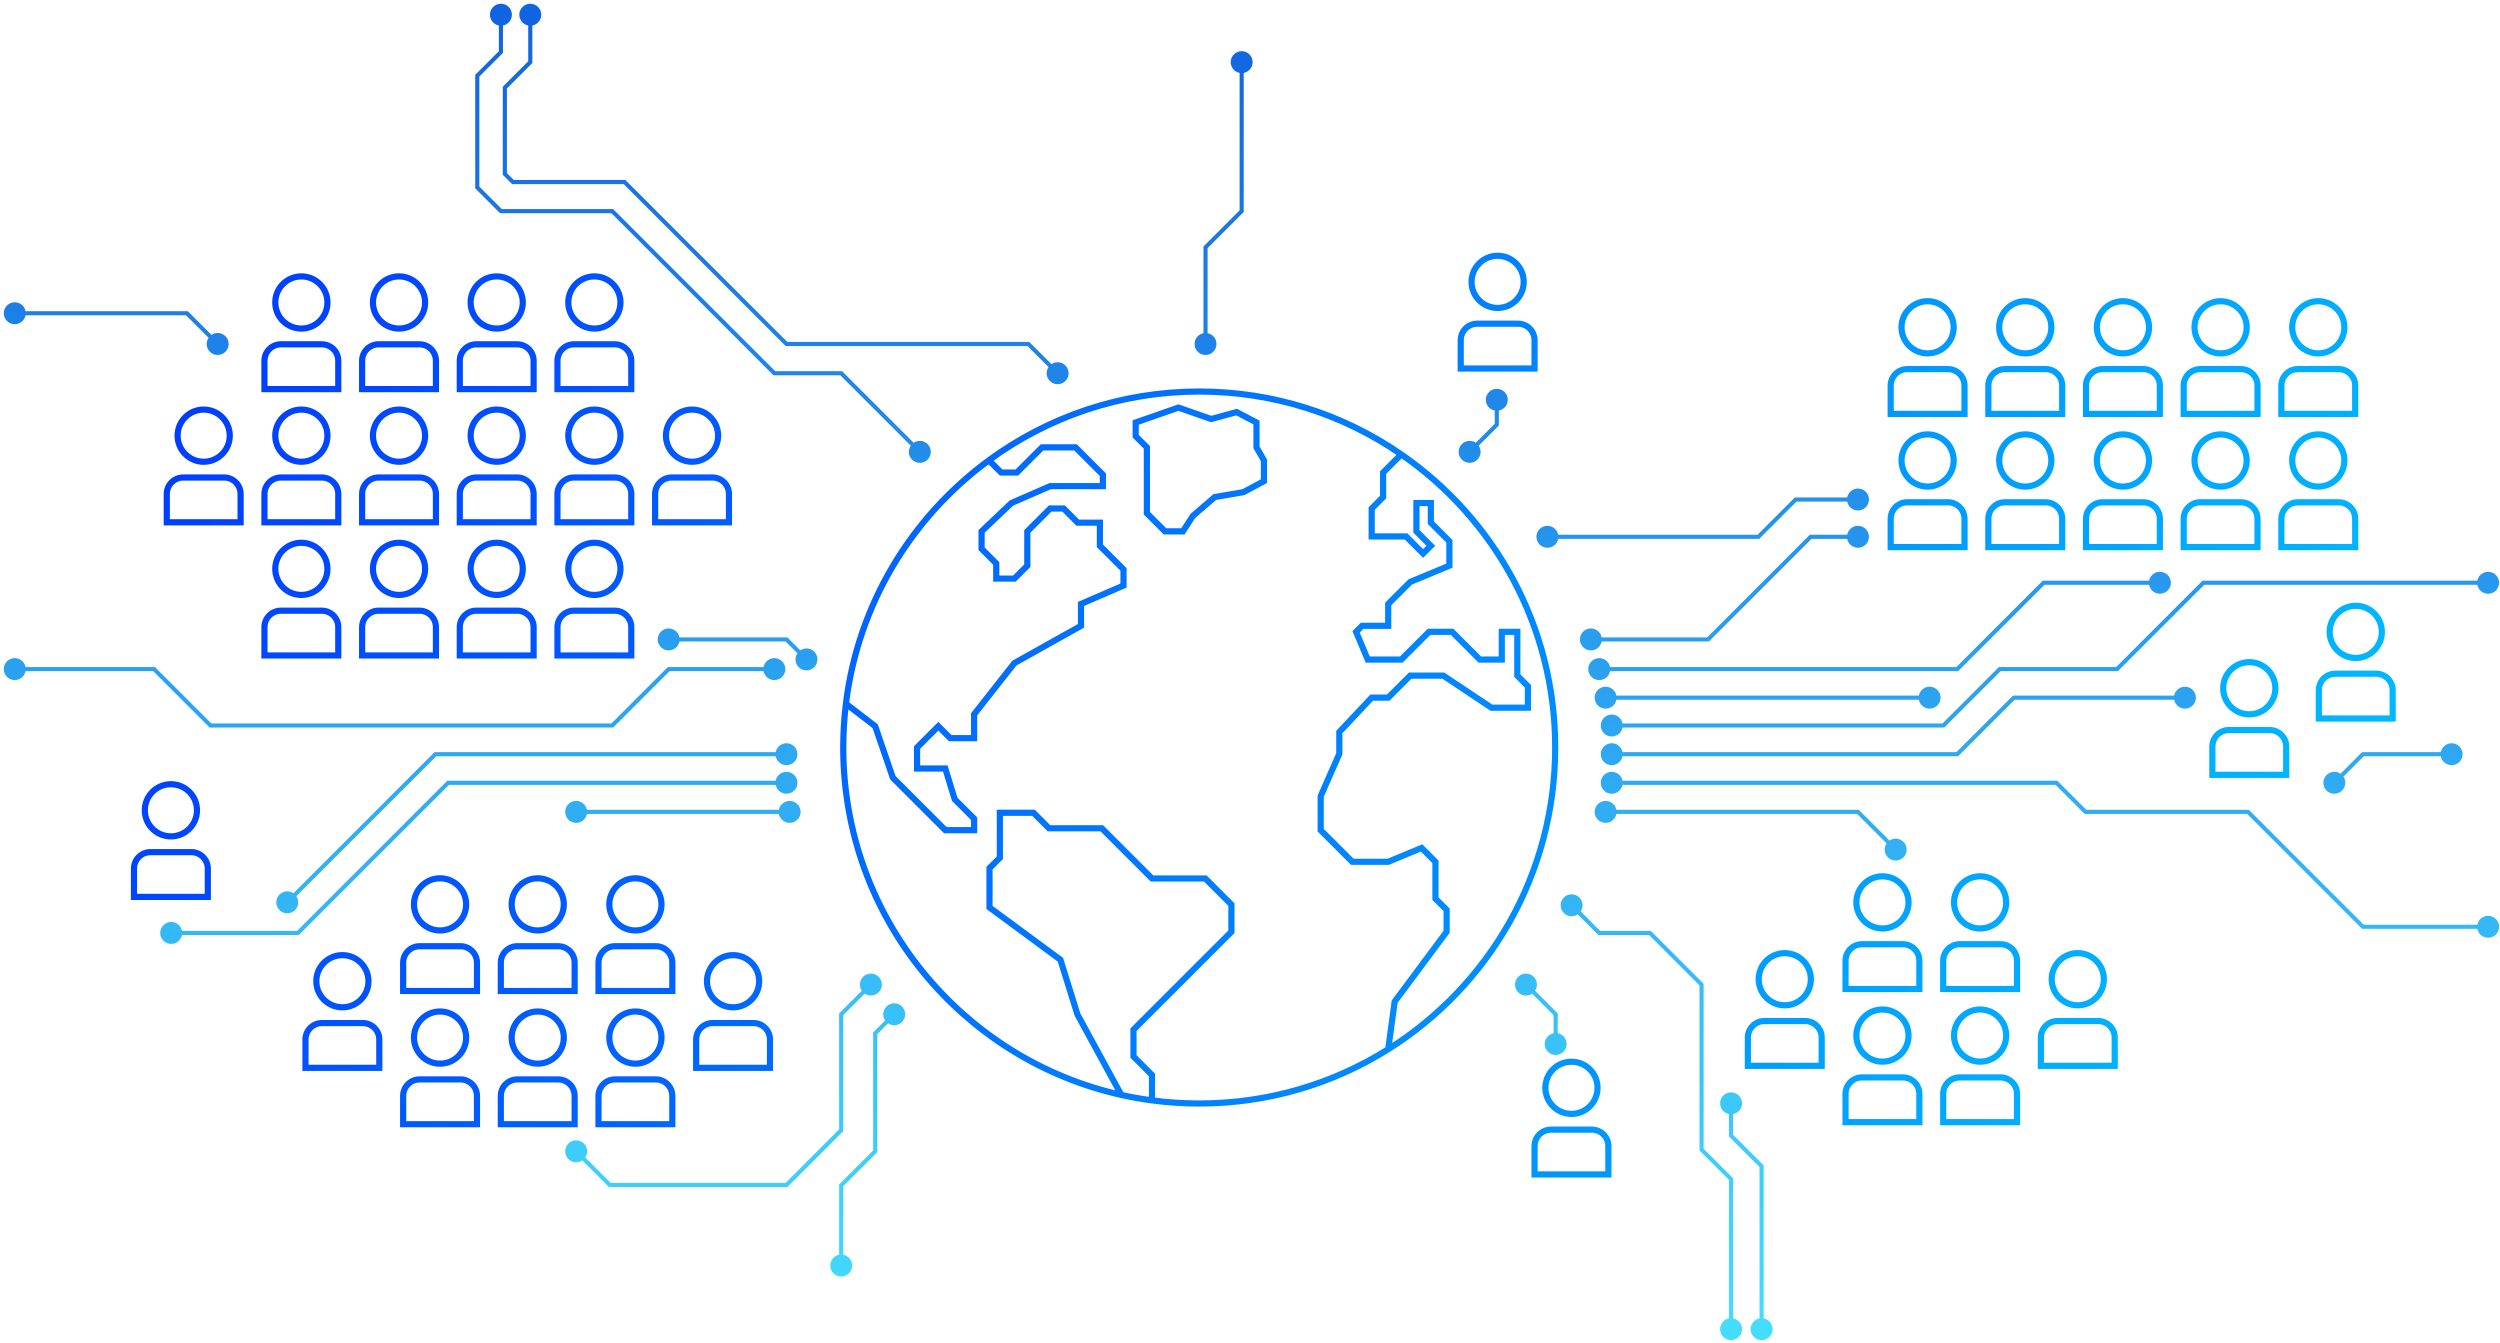
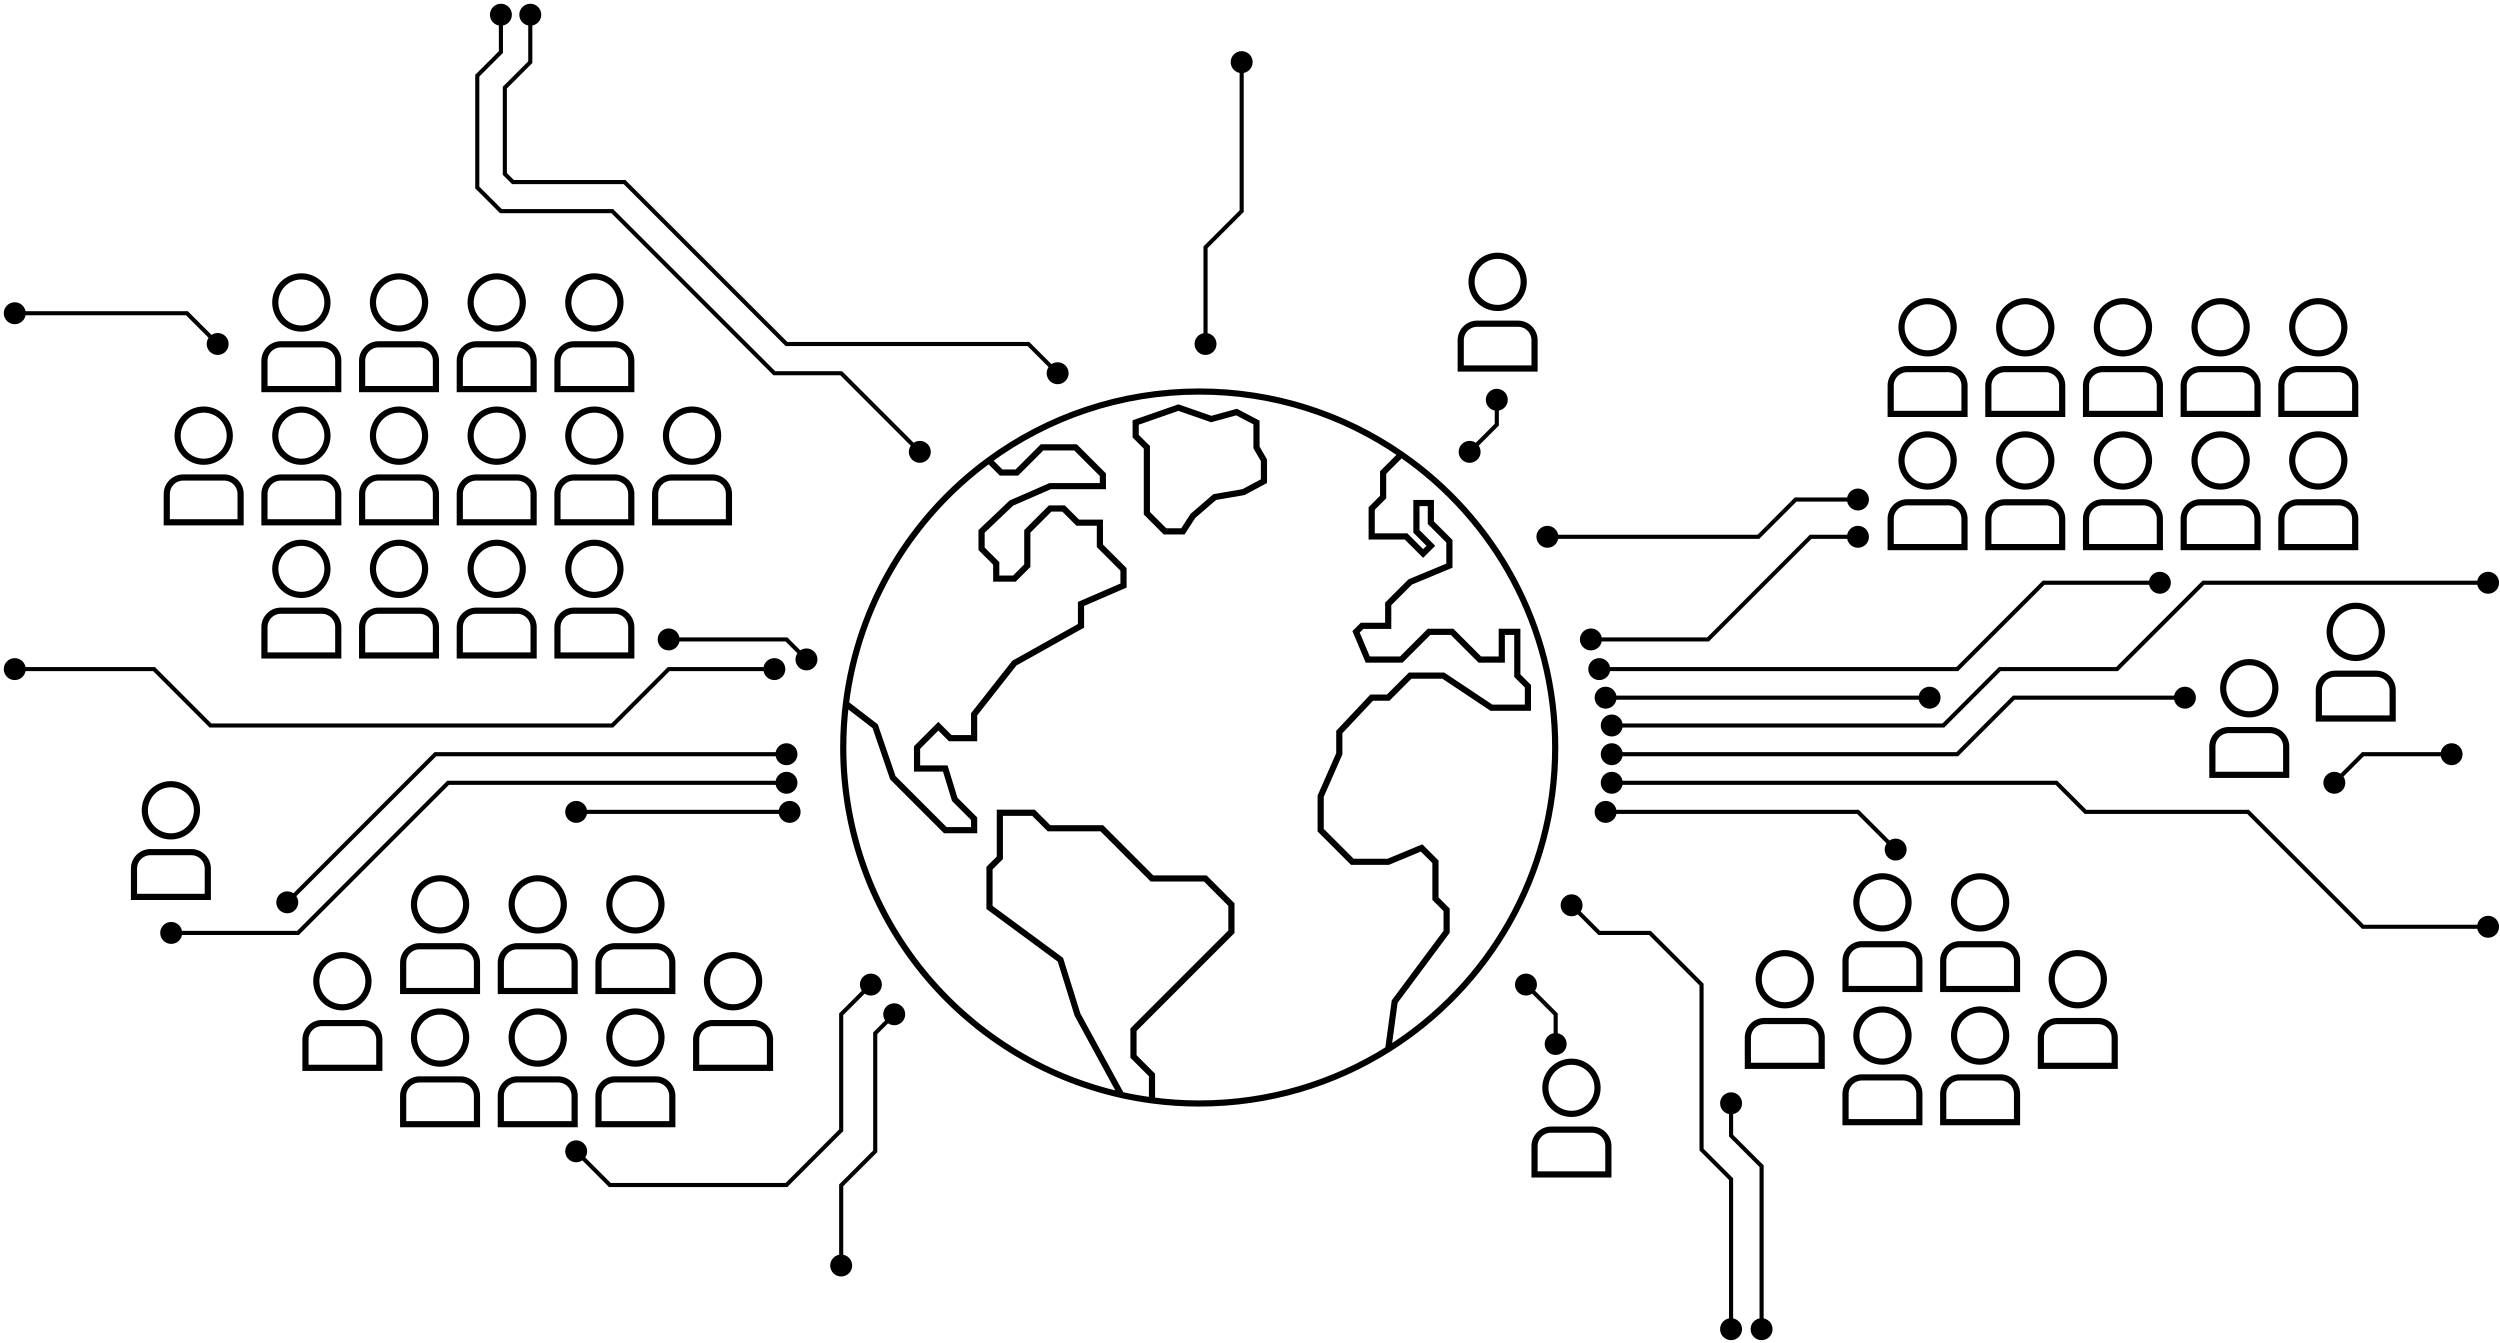
<svg xmlns="http://www.w3.org/2000/svg" width="607" height="326" viewBox="0 0 607 326" fill="none">
  <path d="M240.103 111.757C254.411 101.263 272.067 95.064 291.171 95.064C309.39 95.064 326.292 100.701 340.228 110.326M240.103 111.757L243.077 114.732H246.896L253.009 108.619H261.139L267.778 115.258V118.034H254.983L245.569 122.138L238.327 129.018V133.242L241.887 136.803V140.484H246.293L249.431 137.346V129.018L254.983 123.465H258.242L261.682 126.905H267.053V132.518L272.787 138.251V142.174L262.467 146.64V151.951L246.293 161.003L236.516 173.435V179.229H230.723L227.826 176.332L222.662 181.496V186.592H229.516L231.809 194.075L236.516 198.782V201.559H229.516L216.782 188.825L212.497 176.332L205.388 170.858M240.103 111.757C221.358 125.507 208.361 146.632 205.388 170.858M205.388 170.858C204.96 174.344 204.74 177.894 204.74 181.496C204.74 222.732 233.616 257.224 272.251 265.851M340.228 110.326C362.808 125.919 377.603 151.98 377.603 181.496C377.603 212.374 361.412 239.47 337.056 254.757M340.228 110.326L335.823 114.732V120.689L333.046 123.465V130.244H341.39L345.536 134.39L347.409 132.518L343.908 129.018V122.138H347.409V126.905L351.911 131.408V137.346L342.395 141.3L337.056 146.64V151.951H330.711L329.252 153.41L332.093 160.146H340.228L346.965 153.41H352.572L359.308 160.146H364.634V153.41H368.403V164.041L370.978 166.617V171.831H362.121L350.436 164.041H342.395L337.056 169.381H333.046L325.183 177.736V183.012L320.66 193.315V201.559L328.348 209.247H337.056L345.16 205.879L348.528 209.247V218.191L351.241 220.905V226.232L338.626 243.193L337.056 254.757M337.056 254.757C323.759 263.102 308.029 267.928 291.171 267.928C287.283 267.928 283.454 267.672 279.702 267.174M279.702 267.174V261.003L275.21 256.511V250.009L298.987 226.232V219.636L292.643 213.291H279.702L267.515 201.104H254.7L250.93 197.335H242.764V208.266L240.251 210.779V220.327L257.464 233.017L261.61 246.334L272.251 265.851M279.702 267.174C277.182 266.84 274.697 266.397 272.251 265.851M275.744 102.584L286.124 98.963L294.09 101.739L300.246 100.05L305.074 102.584V108.619L306.884 111.757V116.827L301.936 119.482L294.935 120.689L289.624 125.276L287.21 129.018H282.865L278.46 124.612V108.619L275.744 105.904V102.584ZM474.353 79.466C474.353 82.964 471.518 85.8 468.02 85.8C464.522 85.8 461.687 82.964 461.687 79.466C461.687 75.969 464.522 73.133 468.02 73.133C471.518 73.133 474.353 75.969 474.353 79.466ZM476.982 100.497V93.623C476.982 91.414 475.191 89.623 472.982 89.623H463.058C460.849 89.623 459.058 91.414 459.058 93.623V100.497H476.982ZM521.782 79.466C521.782 82.964 518.946 85.8 515.449 85.8C511.951 85.8 509.115 82.964 509.115 79.466C509.115 75.969 511.951 73.133 515.449 73.133C518.946 73.133 521.782 75.969 521.782 79.466ZM524.411 100.497V93.623C524.411 91.414 522.62 89.623 520.411 89.623H510.487C508.277 89.623 506.487 91.414 506.487 93.623V100.497H524.411ZM498.068 79.466C498.068 82.964 495.232 85.8 491.734 85.8C488.237 85.8 485.401 82.964 485.401 79.466C485.401 75.969 488.237 73.133 491.734 73.133C495.232 73.133 498.068 75.969 498.068 79.466ZM500.697 100.497V93.623C500.697 91.414 498.906 89.623 496.697 89.623H486.772C484.563 89.623 482.772 91.414 482.772 93.623V100.497H500.697ZM474.353 111.804C474.353 115.302 471.518 118.137 468.02 118.137C464.522 118.137 461.687 115.302 461.687 111.804C461.687 108.306 464.522 105.471 468.02 105.471C471.518 105.471 474.353 108.306 474.353 111.804ZM476.982 132.835V125.961C476.982 123.752 475.191 121.961 472.982 121.961H463.058C460.849 121.961 459.058 123.752 459.058 125.961V132.835H476.982ZM387.882 264.119C387.882 267.616 385.047 270.452 381.549 270.452C378.051 270.452 375.216 267.616 375.216 264.119C375.216 260.621 378.051 257.785 381.549 257.785C385.047 257.785 387.882 260.621 387.882 264.119ZM390.511 285.149V278.276C390.511 276.066 388.72 274.276 386.511 274.276H376.587C374.378 274.276 372.587 276.066 372.587 278.276V285.149H390.511ZM552.458 167.104C552.458 170.601 549.623 173.437 546.125 173.437C542.627 173.437 539.792 170.601 539.792 167.104C539.792 163.606 542.627 160.77 546.125 160.77C549.623 160.77 552.458 163.606 552.458 167.104ZM555.088 188.134V181.26C555.088 179.051 553.297 177.26 551.088 177.26H541.163C538.954 177.26 537.163 179.051 537.163 181.26V188.134H555.088ZM47.826 196.739C47.826 200.237 44.991 203.073 41.493 203.073C37.995 203.073 35.16 200.237 35.16 196.739C35.16 193.242 37.995 190.406 41.493 190.406C44.991 190.406 47.826 193.242 47.826 196.739ZM50.455 217.77V210.896C50.455 208.687 48.665 206.896 46.455 206.896H36.531C34.322 206.896 32.531 208.687 32.531 210.896V217.77H50.455ZM521.782 111.804C521.782 115.302 518.946 118.137 515.449 118.137C511.951 118.137 509.115 115.302 509.115 111.804C509.115 108.306 511.951 105.471 515.449 105.471C518.946 105.471 521.782 108.306 521.782 111.804ZM524.411 132.835V125.961C524.411 123.752 522.62 121.961 520.411 121.961H510.487C508.277 121.961 506.487 123.752 506.487 125.961V132.835H524.411ZM498.068 111.804C498.068 115.302 495.232 118.137 491.734 118.137C488.237 118.137 485.401 115.302 485.401 111.804C485.401 108.306 488.237 105.471 491.734 105.471C495.232 105.471 498.068 108.306 498.068 111.804ZM500.697 132.835V125.961C500.697 123.752 498.906 121.961 496.697 121.961H486.772C484.563 121.961 482.772 123.752 482.772 125.961V132.835H500.697ZM569.211 79.466C569.211 82.964 566.375 85.8 562.877 85.8C559.38 85.8 556.544 82.964 556.544 79.466C556.544 75.969 559.38 73.133 562.877 73.133C566.375 73.133 569.211 75.969 569.211 79.466ZM571.84 100.497V93.623C571.84 91.414 570.049 89.623 567.84 89.623H557.915C555.706 89.623 553.915 91.414 553.915 93.623V100.497H571.84ZM545.496 79.466C545.496 82.964 542.661 85.8 539.163 85.8C535.665 85.8 532.83 82.964 532.83 79.466C532.83 75.969 535.665 73.133 539.163 73.133C542.661 73.133 545.496 75.969 545.496 79.466ZM548.125 100.497V93.623C548.125 91.414 546.335 89.623 544.125 89.623H534.201C531.992 89.623 530.201 91.414 530.201 93.623V100.497H548.125ZM569.211 111.804C569.211 115.302 566.375 118.137 562.877 118.137C559.38 118.137 556.544 115.302 556.544 111.804C556.544 108.306 559.38 105.471 562.877 105.471C566.375 105.471 569.211 108.306 569.211 111.804ZM571.84 132.835V125.961C571.84 123.752 570.049 121.961 567.84 121.961H557.915C555.706 121.961 553.915 123.752 553.915 125.961V132.835H571.84ZM545.496 111.804C545.496 115.302 542.661 118.137 539.163 118.137C535.665 118.137 532.83 115.302 532.83 111.804C532.83 108.306 535.665 105.471 539.163 105.471C542.661 105.471 545.496 108.306 545.496 111.804ZM548.125 132.835V125.961C548.125 123.752 546.335 121.961 544.125 121.961H534.201C531.992 121.961 530.201 123.752 530.201 125.961V132.835H548.125ZM369.958 68.438C369.958 71.936 367.123 74.772 363.625 74.772C360.127 74.772 357.292 71.936 357.292 68.438C357.292 64.941 360.127 62.105 363.625 62.105C367.123 62.105 369.958 64.941 369.958 68.438ZM372.587 89.469V82.595C372.587 80.386 370.796 78.595 368.587 78.595H358.663C356.453 78.595 354.663 80.386 354.663 82.595V89.469H372.587ZM578.309 153.422C578.309 156.919 575.474 159.755 571.976 159.755C568.478 159.755 565.643 156.919 565.643 153.422C565.643 149.924 568.478 147.088 571.976 147.088C575.474 147.088 578.309 149.924 578.309 153.422ZM580.938 174.452V167.578C580.938 165.369 579.147 163.578 576.938 163.578H567.014C564.805 163.578 563.014 165.369 563.014 167.578V174.452H580.938ZM103.217 105.78C103.217 109.277 100.382 112.113 96.884 112.113C93.386 112.113 90.551 109.277 90.551 105.78C90.551 102.282 93.386 99.446 96.884 99.446C100.382 99.446 103.217 102.282 103.217 105.78ZM105.846 126.81V119.937C105.846 117.727 104.055 115.937 101.846 115.937H91.922C89.713 115.937 87.922 117.727 87.922 119.937V126.81H105.846ZM150.646 105.78C150.646 109.277 147.811 112.113 144.313 112.113C140.815 112.113 137.979 109.277 137.979 105.78C137.979 102.282 140.815 99.446 144.313 99.446C147.811 99.446 150.646 102.282 150.646 105.78ZM153.275 126.81V119.937C153.275 117.727 151.484 115.937 149.275 115.937H139.351C137.141 115.937 135.351 117.727 135.351 119.937V126.81H153.275ZM174.36 105.78C174.36 109.277 171.525 112.113 168.027 112.113C164.529 112.113 161.694 109.277 161.694 105.78C161.694 102.282 164.529 99.446 168.027 99.446C171.525 99.446 174.36 102.282 174.36 105.78ZM176.989 126.81V119.937C176.989 117.727 175.199 115.937 172.989 115.937H163.065C160.856 115.937 159.065 117.727 159.065 119.937V126.81H176.989ZM126.932 105.78C126.932 109.277 124.096 112.113 120.598 112.113C117.101 112.113 114.265 109.277 114.265 105.78C114.265 102.282 117.101 99.446 120.598 99.446C124.096 99.446 126.932 102.282 126.932 105.78ZM129.561 126.81V119.937C129.561 117.727 127.77 115.937 125.561 115.937H115.636C113.427 115.937 111.636 117.727 111.636 119.937V126.81H129.561ZM55.789 105.78C55.789 109.277 52.953 112.113 49.455 112.113C45.958 112.113 43.122 109.277 43.122 105.78C43.122 102.282 45.958 99.446 49.455 99.446C52.953 99.446 55.789 102.282 55.789 105.78ZM58.418 126.81V119.937C58.418 117.727 56.627 115.937 54.418 115.937H44.493C42.284 115.937 40.493 117.727 40.493 119.937V126.81H58.418ZM79.503 105.78C79.503 109.277 76.668 112.113 73.17 112.113C69.672 112.113 66.836 109.277 66.836 105.78C66.836 102.282 69.672 99.446 73.17 99.446C76.668 99.446 79.503 102.282 79.503 105.78ZM82.132 126.81V119.937C82.132 117.727 80.341 115.937 78.132 115.937H68.207C65.998 115.937 64.207 117.727 64.207 119.937V126.81H82.132ZM103.217 138.117C103.217 141.615 100.382 144.45 96.884 144.45C93.386 144.45 90.551 141.615 90.551 138.117C90.551 134.619 93.386 131.784 96.884 131.784C100.382 131.784 103.217 134.619 103.217 138.117ZM105.846 159.148V152.274C105.846 150.065 104.055 148.274 101.846 148.274H91.922C89.713 148.274 87.922 150.065 87.922 152.274V159.148H105.846ZM79.503 138.117C79.503 141.615 76.668 144.45 73.17 144.45C69.672 144.45 66.837 141.615 66.837 138.117C66.837 134.619 69.672 131.784 73.17 131.784C76.668 131.784 79.503 134.619 79.503 138.117ZM82.132 159.148V152.274C82.132 150.065 80.341 148.274 78.132 148.274H68.208C65.999 148.274 64.208 150.065 64.208 152.274V159.148H82.132ZM150.646 138.117C150.646 141.615 147.811 144.45 144.313 144.45C140.815 144.45 137.979 141.615 137.979 138.117C137.979 134.619 140.815 131.784 144.313 131.784C147.811 131.784 150.646 134.619 150.646 138.117ZM153.275 159.148V152.274C153.275 150.065 151.484 148.274 149.275 148.274H139.351C137.141 148.274 135.351 150.065 135.351 152.274V159.148H153.275ZM126.932 138.117C126.932 141.615 124.096 144.45 120.598 144.45C117.101 144.45 114.265 141.615 114.265 138.117C114.265 134.619 117.101 131.784 120.598 131.784C124.096 131.784 126.932 134.619 126.932 138.117ZM129.561 159.148V152.274C129.561 150.065 127.77 148.274 125.561 148.274H115.636C113.427 148.274 111.636 150.065 111.636 152.274V159.148H129.561ZM103.217 73.442C103.217 76.939 100.382 79.775 96.884 79.775C93.386 79.775 90.551 76.939 90.551 73.442C90.551 69.944 93.386 67.108 96.884 67.108C100.382 67.108 103.217 69.944 103.217 73.442ZM105.846 94.472V87.599C105.846 85.389 104.055 83.599 101.846 83.599H91.922C89.713 83.599 87.922 85.389 87.922 87.599V94.472H105.846ZM79.503 73.442C79.503 76.939 76.668 79.775 73.17 79.775C69.672 79.775 66.837 76.939 66.837 73.442C66.837 69.944 69.672 67.108 73.17 67.108C76.668 67.108 79.503 69.944 79.503 73.442ZM82.132 94.472V87.599C82.132 85.389 80.341 83.599 78.132 83.599H68.208C65.999 83.599 64.208 85.389 64.208 87.599V94.472H82.132ZM150.646 73.442C150.646 76.939 147.811 79.775 144.313 79.775C140.815 79.775 137.979 76.939 137.979 73.442C137.979 69.944 140.815 67.108 144.313 67.108C147.811 67.108 150.646 69.944 150.646 73.442ZM153.275 94.472V87.599C153.275 85.389 151.484 83.599 149.275 83.599H139.351C137.141 83.599 135.351 85.389 135.351 87.599V94.472H153.275ZM126.932 73.442C126.932 76.939 124.096 79.775 120.598 79.775C117.101 79.775 114.265 76.939 114.265 73.442C114.265 69.944 117.101 67.108 120.598 67.108C124.096 67.108 126.932 69.944 126.932 73.442ZM129.561 94.472V87.599C129.561 85.389 127.77 83.599 125.561 83.599H115.636C113.427 83.599 111.636 85.389 111.636 87.599V94.472H129.561ZM463.391 219.099C463.391 222.597 460.556 225.432 457.058 225.432C453.56 225.432 450.725 222.597 450.725 219.099C450.725 215.601 453.56 212.766 457.058 212.766C460.556 212.766 463.391 215.601 463.391 219.099ZM466.02 240.13V233.256C466.02 231.047 464.229 229.256 462.02 229.256H452.096C449.887 229.256 448.096 231.047 448.096 233.256V240.13H466.02ZM487.105 219.099C487.105 222.597 484.27 225.432 480.772 225.432C477.274 225.432 474.439 222.597 474.439 219.099C474.439 215.601 477.274 212.766 480.772 212.766C484.27 212.766 487.105 215.601 487.105 219.099ZM489.734 240.13V233.256C489.734 231.047 487.944 229.256 485.734 229.256H475.81C473.601 229.256 471.81 231.047 471.81 233.256V240.13H489.734ZM463.391 251.436C463.391 254.934 460.556 257.77 457.058 257.77C453.56 257.77 450.725 254.934 450.725 251.436C450.725 247.939 453.56 245.103 457.058 245.103C460.556 245.103 463.391 247.939 463.391 251.436ZM466.02 272.467V265.593C466.02 263.384 464.229 261.593 462.02 261.593H452.096C449.887 261.593 448.096 263.384 448.096 265.593V272.467H466.02ZM439.677 237.755C439.677 241.252 436.841 244.088 433.344 244.088C429.846 244.088 427.01 241.252 427.01 237.755C427.01 234.257 429.846 231.421 433.344 231.421C436.841 231.421 439.677 234.257 439.677 237.755ZM442.306 258.785V251.911C442.306 249.702 440.515 247.911 438.306 247.911H428.381C426.172 247.911 424.381 249.702 424.381 251.911V258.785H442.306ZM510.82 237.755C510.82 241.252 507.984 244.088 504.487 244.088C500.989 244.088 498.153 241.252 498.153 237.755C498.153 234.257 500.989 231.421 504.487 231.421C507.984 231.421 510.82 234.257 510.82 237.755ZM513.449 258.785V251.911C513.449 249.702 511.658 247.911 509.449 247.911H499.524C497.315 247.911 495.524 249.702 495.524 251.911V258.785H513.449ZM487.105 251.436C487.105 254.934 484.27 257.77 480.772 257.77C477.274 257.77 474.439 254.934 474.439 251.436C474.439 247.939 477.274 245.103 480.772 245.103C484.27 245.103 487.105 247.939 487.105 251.436ZM489.734 272.467V265.593C489.734 263.384 487.944 261.593 485.734 261.593H475.81C473.601 261.593 471.81 263.384 471.81 265.593V272.467H489.734ZM113.18 219.586C113.18 223.083 110.344 225.919 106.846 225.919C103.349 225.919 100.513 223.083 100.513 219.586C100.513 216.088 103.349 213.252 106.846 213.252C110.344 213.252 113.18 216.088 113.18 219.586ZM115.809 240.616V233.743C115.809 231.533 114.018 229.743 111.809 229.743H101.884C99.675 229.743 97.884 231.533 97.884 233.743V240.616H115.809ZM160.608 219.586C160.608 223.083 157.773 225.919 154.275 225.919C150.777 225.919 147.942 223.083 147.942 219.586C147.942 216.088 150.777 213.252 154.275 213.252C157.773 213.252 160.608 216.088 160.608 219.586ZM163.237 240.616V233.743C163.237 231.533 161.447 229.743 159.237 229.743H149.313C147.104 229.743 145.313 231.533 145.313 233.743V240.616H163.237ZM136.894 219.586C136.894 223.083 134.059 225.919 130.561 225.919C127.063 225.919 124.228 223.083 124.228 219.586C124.228 216.088 127.063 213.252 130.561 213.252C134.059 213.252 136.894 216.088 136.894 219.586ZM139.523 240.616V233.743C139.523 231.533 137.732 229.743 135.523 229.743H125.599C123.389 229.743 121.599 231.533 121.599 233.743V240.616H139.523ZM113.18 251.923C113.18 255.421 110.344 258.257 106.846 258.257C103.349 258.257 100.513 255.421 100.513 251.923C100.513 248.426 103.349 245.59 106.846 245.59C110.344 245.59 113.18 248.426 113.18 251.923ZM115.809 272.954V266.08C115.809 263.871 114.018 262.08 111.809 262.08H101.884C99.675 262.08 97.884 263.871 97.884 266.08V272.954H115.809ZM160.608 251.923C160.608 255.421 157.773 258.257 154.275 258.257C150.777 258.257 147.942 255.421 147.942 251.923C147.942 248.426 150.777 245.59 154.275 245.59C157.773 245.59 160.608 248.426 160.608 251.923ZM163.237 272.954V266.08C163.237 263.871 161.447 262.08 159.237 262.08H149.313C147.104 262.08 145.313 263.871 145.313 266.08V272.954H163.237ZM184.323 238.242C184.323 241.739 181.487 244.575 177.99 244.575C174.492 244.575 171.656 241.739 171.656 238.242C171.656 234.744 174.492 231.908 177.99 231.908C181.487 231.908 184.323 234.744 184.323 238.242ZM186.952 259.272V252.399C186.952 250.189 185.161 248.399 182.952 248.399H173.027C170.818 248.399 169.027 250.189 169.027 252.399V259.272H186.952ZM89.465 238.242C89.465 241.739 86.63 244.575 83.132 244.575C79.634 244.575 76.799 241.739 76.799 238.242C76.799 234.744 79.634 231.908 83.132 231.908C86.63 231.908 89.465 234.744 89.465 238.242ZM92.094 259.272V252.399C92.094 250.189 90.303 248.399 88.094 248.399H78.17C75.961 248.399 74.17 250.189 74.17 252.399V259.272H92.094ZM136.894 251.923C136.894 255.421 134.059 258.257 130.561 258.257C127.063 258.257 124.228 255.421 124.228 251.923C124.228 248.426 127.063 245.59 130.561 245.59C134.059 245.59 136.894 248.426 136.894 251.923ZM139.523 272.954V266.08C139.523 263.871 137.732 262.08 135.523 262.08H125.599C123.389 262.08 121.599 263.871 121.599 266.08V272.954H139.523Z" stroke="url(#paint0_linear_1284_708)" stroke-width="1.5" />
  <path d="M451.114 197.127L451.468 196.774L451.321 196.627H451.114V197.127ZM387.175 197.127C387.175 198.6 388.368 199.794 389.841 199.794C391.314 199.794 392.508 198.6 392.508 197.127C392.508 195.655 391.314 194.461 389.841 194.461C388.368 194.461 387.175 195.655 387.175 197.127ZM414.714 155.253V155.753H414.921L415.068 155.607L414.714 155.253ZM383.605 155.253C383.605 156.726 384.799 157.92 386.272 157.92C387.745 157.92 388.939 156.726 388.939 155.253C388.939 153.781 387.745 152.587 386.272 152.587C384.799 152.587 383.605 153.781 383.605 155.253ZM475.22 162.459V162.959H475.427L475.574 162.813L475.22 162.459ZM385.631 162.459C385.631 163.932 386.825 165.126 388.298 165.126C389.77 165.126 390.964 163.932 390.964 162.459C390.964 160.987 389.77 159.793 388.298 159.793C386.825 159.793 385.631 160.987 385.631 162.459ZM465.837 169.397C465.837 170.87 467.031 172.064 468.504 172.064C469.976 172.064 471.17 170.87 471.17 169.397C471.17 167.924 469.976 166.731 468.504 166.731C467.031 166.731 465.837 167.924 465.837 169.397ZM387.175 169.397C387.175 170.87 388.368 172.064 389.841 172.064C391.314 172.064 392.508 170.87 392.508 169.397C392.508 167.924 391.314 166.731 389.841 166.731C388.368 166.731 387.175 167.924 387.175 169.397ZM471.842 176.153V176.653H472.049L472.195 176.507L471.842 176.153ZM388.664 176.153C388.664 177.626 389.858 178.82 391.331 178.82C392.803 178.82 393.997 177.626 393.997 176.153C393.997 174.681 392.803 173.487 391.331 173.487C389.858 173.487 388.664 174.681 388.664 176.153ZM475.22 183.123V183.623H475.427L475.574 183.477L475.22 183.123ZM388.664 183.123C388.664 184.596 389.858 185.79 391.331 185.79C392.803 185.79 393.997 184.596 393.997 183.123C393.997 181.65 392.803 180.456 391.331 180.456C389.858 180.456 388.664 181.65 388.664 183.123ZM499.302 190.061L499.655 189.707L499.509 189.561H499.302V190.061ZM388.664 190.061C388.664 191.534 389.858 192.727 391.331 192.727C392.803 192.727 393.997 191.534 393.997 190.061C393.997 188.588 392.803 187.394 391.331 187.394C389.858 187.394 388.664 188.588 388.664 190.061ZM457.599 206.278C457.599 207.751 458.793 208.945 460.265 208.945C461.738 208.945 462.932 207.751 462.932 206.278C462.932 204.806 461.738 203.612 460.265 203.612C458.793 203.612 457.599 204.806 457.599 206.278ZM506.368 197.127L506.015 197.481L506.161 197.627H506.368V197.127ZM545.822 197.127L546.176 196.774L546.029 196.627H545.822V197.127ZM488.946 169.397V168.897H488.739L488.593 169.044L488.946 169.397ZM527.831 169.397C527.831 170.87 529.025 172.064 530.498 172.064C531.971 172.064 533.165 170.87 533.165 169.397C533.165 167.924 531.971 166.731 530.498 166.731C529.025 166.731 527.831 167.924 527.831 169.397ZM485.536 162.459V161.959H485.329L485.182 162.106L485.536 162.459ZM514.003 162.459V162.959H514.21L514.357 162.813L514.003 162.459ZM534.97 141.493V140.993H534.763L534.616 141.139L534.97 141.493ZM601.441 141.493C601.441 142.966 602.635 144.16 604.108 144.16C605.581 144.16 606.775 142.966 606.775 141.493C606.775 140.02 605.581 138.826 604.108 138.826C602.635 138.826 601.441 140.02 601.441 141.493ZM439.633 130.334V129.834H439.426L439.28 129.981L439.633 130.334ZM448.448 130.334C448.448 131.807 449.642 133.001 451.114 133.001C452.587 133.001 453.781 131.807 453.781 130.334C453.781 128.862 452.587 127.668 451.114 127.668C449.642 127.668 448.448 128.862 448.448 130.334ZM496.187 141.493V140.993H495.98L495.833 141.139L496.187 141.493ZM521.753 141.493C521.753 142.966 522.947 144.16 524.419 144.16C525.892 144.16 527.086 142.966 527.086 141.493C527.086 140.02 525.892 138.826 524.419 138.826C522.947 138.826 521.753 140.02 521.753 141.493ZM573.715 225.02L573.361 225.373L573.508 225.52H573.715V225.02ZM601.441 225.02C601.441 226.493 602.635 227.687 604.108 227.687C605.581 227.687 606.775 226.493 606.775 225.02C606.775 223.547 605.581 222.353 604.108 222.353C602.635 222.353 601.441 223.547 601.441 225.02ZM360.755 97.064C360.755 98.537 361.949 99.731 363.422 99.731C364.895 99.731 366.089 98.537 366.089 97.064C366.089 95.592 364.895 94.398 363.422 94.398C361.949 94.398 360.755 95.592 360.755 97.064ZM363.422 103.112L363.776 103.465L363.922 103.319V103.112H363.422ZM354.158 109.709C354.158 111.181 355.352 112.375 356.825 112.375C358.298 112.375 359.492 111.181 359.492 109.709C359.492 108.236 358.298 107.042 356.825 107.042C355.352 107.042 354.158 108.236 354.158 109.709ZM378.919 219.802C378.919 221.275 380.113 222.469 381.586 222.469C383.059 222.469 384.253 221.275 384.253 219.802C384.253 218.329 383.059 217.135 381.586 217.135C380.113 217.135 378.919 218.329 378.919 219.802ZM388.298 226.514L387.944 226.867L388.091 227.014H388.298V226.514ZM400.597 226.514L400.95 226.16L400.804 226.014H400.597V226.514ZM413.137 239.055H413.637V238.847L413.491 238.701L413.137 239.055ZM413.137 279.128H412.637V279.335L412.784 279.481L413.137 279.128ZM420.305 286.296H420.805V286.089L420.659 285.942L420.305 286.296ZM417.639 322.721C417.639 324.194 418.833 325.388 420.305 325.388C421.778 325.388 422.972 324.194 422.972 322.721C422.972 321.248 421.778 320.054 420.305 320.054C418.833 320.054 417.639 321.248 417.639 322.721ZM367.839 239.055C367.839 240.527 369.033 241.721 370.505 241.721C371.978 241.721 373.172 240.527 373.172 239.055C373.172 237.582 371.978 236.388 370.505 236.388C369.033 236.388 367.839 237.582 367.839 239.055ZM377.716 246.265H378.216V246.058L378.069 245.911L377.716 246.265ZM375.049 253.485C375.049 254.957 376.243 256.151 377.716 256.151C379.188 256.151 380.382 254.957 380.382 253.485C380.382 252.012 379.188 250.818 377.716 250.818C376.243 250.818 375.049 252.012 375.049 253.485ZM208.784 239.055C208.784 240.527 209.978 241.721 211.451 241.721C212.924 241.721 214.118 240.527 214.118 239.055C214.118 237.582 212.924 236.388 211.451 236.388C209.978 236.388 208.784 237.582 208.784 239.055ZM204.241 246.265L203.887 245.911L203.741 246.058V246.265H204.241ZM204.241 274.432L204.594 274.785L204.741 274.639V274.432H204.241ZM190.955 287.718V288.218H191.162L191.308 288.071L190.955 287.718ZM148.074 287.718L147.72 288.071L147.867 288.218H148.074V287.718ZM137.229 279.539C137.229 281.012 138.423 282.206 139.895 282.206C141.368 282.206 142.562 281.012 142.562 279.539C142.562 278.066 141.368 276.872 139.895 276.872C138.423 276.872 137.229 278.066 137.229 279.539ZM214.45 246.265C214.45 247.737 215.644 248.931 217.117 248.931C218.589 248.931 219.783 247.737 219.783 246.265C219.783 244.792 218.589 243.598 217.117 243.598C215.644 243.598 214.45 244.792 214.45 246.265ZM212.504 250.878L212.15 250.524L212.004 250.67V250.878H212.504ZM212.504 279.539L212.857 279.893L213.004 279.746V279.539H212.504ZM204.241 287.802L203.887 287.449L203.741 287.595V287.802H204.241ZM201.574 307.27C201.574 308.743 202.768 309.936 204.241 309.936C205.713 309.936 206.907 308.743 206.907 307.27C206.907 305.797 205.713 304.603 204.241 304.603C202.768 304.603 201.574 305.797 201.574 307.27ZM373.041 130.334C373.041 131.807 374.235 133.001 375.708 133.001C377.18 133.001 378.374 131.807 378.374 130.334C378.374 128.862 377.18 127.668 375.708 127.668C374.235 127.668 373.041 128.862 373.041 130.334ZM426.937 130.334V130.834H427.144L427.291 130.688L426.937 130.334ZM435.99 121.282V120.782H435.783L435.636 120.928L435.99 121.282ZM448.448 121.282C448.448 122.755 449.642 123.948 451.114 123.948C452.587 123.948 453.781 122.755 453.781 121.282C453.781 119.809 452.587 118.615 451.114 118.615C449.642 118.615 448.448 119.809 448.448 121.282ZM159.685 155.253C159.685 156.726 160.879 157.92 162.351 157.92C163.824 157.92 165.018 156.726 165.018 155.253C165.018 153.781 163.824 152.587 162.351 152.587C160.879 152.587 159.685 153.781 159.685 155.253ZM190.955 155.253L191.308 154.9L191.162 154.753H190.955V155.253ZM193.142 160.107C193.142 161.58 194.336 162.774 195.808 162.774C197.281 162.774 198.475 161.58 198.475 160.107C198.475 158.634 197.281 157.44 195.808 157.44C194.336 157.44 193.142 158.634 193.142 160.107ZM185.345 162.459C185.345 163.932 186.539 165.126 188.011 165.126C189.484 165.126 190.678 163.932 190.678 162.459C190.678 160.987 189.484 159.793 188.011 159.793C186.539 159.793 185.345 160.987 185.345 162.459ZM162.351 162.459V161.959H162.144L161.998 162.106L162.351 162.459ZM148.657 176.153V176.653H148.865L149.011 176.507L148.657 176.153ZM51.104 176.153L50.75 176.507L50.897 176.653H51.104V176.153ZM37.41 162.459L37.764 162.106L37.617 161.959H37.41V162.459ZM0.916 162.459C0.916 163.932 2.11 165.126 3.582 165.126C5.055 165.126 6.249 163.932 6.249 162.459C6.249 160.987 5.055 159.793 3.582 159.793C2.11 159.793 0.916 160.987 0.916 162.459ZM425.048 322.721C425.048 324.194 426.242 325.388 427.715 325.388C429.188 325.388 430.382 324.194 430.382 322.721C430.382 321.248 429.188 320.054 427.715 320.054C426.242 320.054 425.048 321.248 425.048 322.721ZM427.715 283.151H428.215V282.943L428.068 282.797L427.715 283.151ZM420.305 275.741H419.805V275.948L419.952 276.095L420.305 275.741ZM417.639 267.884C417.639 269.356 418.833 270.55 420.305 270.55C421.778 270.55 422.972 269.356 422.972 267.884C422.972 266.411 421.778 265.217 420.305 265.217C418.833 265.217 417.639 266.411 417.639 267.884ZM220.663 109.709C220.663 111.181 221.857 112.375 223.33 112.375C224.803 112.375 225.996 111.181 225.996 109.709C225.996 108.236 224.803 107.042 223.33 107.042C221.857 107.042 220.663 108.236 220.663 109.709ZM204.241 90.62L204.594 90.266L204.448 90.12H204.241V90.62ZM188.011 90.62L187.658 90.973L187.804 91.12H188.011V90.62ZM148.657 51.266L149.011 50.912L148.865 50.766H148.657V51.266ZM121.622 51.266L121.269 51.619L121.415 51.766H121.622V51.266ZM115.883 45.526H115.383V45.733L115.529 45.88L115.883 45.526ZM115.883 18.374L115.529 18.021L115.383 18.167V18.374H115.883ZM121.622 12.635L121.976 12.988L122.122 12.842V12.635H121.622ZM118.955 3.575C118.955 5.047 120.149 6.241 121.622 6.241C123.095 6.241 124.289 5.047 124.289 3.575C124.289 2.102 123.095 0.908 121.622 0.908C120.149 0.908 118.955 2.102 118.955 3.575ZM126.088 3.575C126.088 5.047 127.282 6.241 128.755 6.241C130.228 6.241 131.421 5.047 131.421 3.575C131.421 2.102 130.228 0.908 128.755 0.908C127.282 0.908 126.088 2.102 126.088 3.575ZM128.755 15.088L129.108 15.442L129.255 15.295V15.088H128.755ZM122.576 21.267L122.223 20.913L122.076 21.06V21.267H122.576ZM122.576 42.233H122.076V42.44L122.223 42.587L122.576 42.233ZM124.551 44.208L124.198 44.562L124.344 44.708H124.551V44.208ZM151.646 44.208L151.999 43.855L151.853 43.708H151.646V44.208ZM190.955 83.517L190.601 83.871L190.747 84.017H190.955V83.517ZM249.691 83.517L250.045 83.164L249.898 83.017H249.691V83.517ZM254.127 90.62C254.127 92.092 255.321 93.286 256.794 93.286C258.266 93.286 259.46 92.092 259.46 90.62C259.46 89.147 258.266 87.953 256.794 87.953C255.321 87.953 254.127 89.147 254.127 90.62ZM50.183 83.517C50.183 84.99 51.377 86.184 52.849 86.184C54.322 86.184 55.516 84.99 55.516 83.517C55.516 82.044 54.322 80.85 52.849 80.85C51.377 80.85 50.183 82.044 50.183 83.517ZM45.386 76.054L45.74 75.7L45.593 75.554H45.386V76.054ZM0.916 76.054C0.916 77.526 2.11 78.72 3.582 78.72C5.055 78.72 6.249 77.526 6.249 76.054C6.249 74.581 5.055 73.387 3.582 73.387C2.11 73.387 0.916 74.581 0.916 76.054ZM38.901 226.514C38.901 227.986 40.095 229.18 41.568 229.18C43.04 229.18 44.234 227.986 44.234 226.514C44.234 225.041 43.04 223.847 41.568 223.847C40.095 223.847 38.901 225.041 38.901 226.514ZM72.351 226.514V227.014H72.558L72.704 226.867L72.351 226.514ZM108.804 190.061V189.561H108.597L108.45 189.707L108.804 190.061ZM188.288 190.061C188.288 191.534 189.482 192.727 190.955 192.727C192.427 192.727 193.621 191.534 193.621 190.061C193.621 188.588 192.427 187.394 190.955 187.394C189.482 187.394 188.288 188.588 188.288 190.061ZM188.288 183.123C188.288 184.596 189.482 185.79 190.955 185.79C192.427 185.79 193.621 184.596 193.621 183.123C193.621 181.65 192.427 180.456 190.955 180.456C189.482 180.456 188.288 181.65 188.288 183.123ZM105.707 183.123V182.623H105.5L105.353 182.769L105.707 183.123ZM67.079 219.084C67.079 220.557 68.273 221.751 69.746 221.751C71.219 221.751 72.413 220.557 72.413 219.084C72.413 217.611 71.219 216.417 69.746 216.417C68.273 216.417 67.079 217.611 67.079 219.084ZM189.055 197.127C189.055 198.6 190.249 199.794 191.722 199.794C193.195 199.794 194.388 198.6 194.388 197.127C194.388 195.655 193.195 194.461 191.722 194.461C190.249 194.461 189.055 195.655 189.055 197.127ZM137.229 197.127C137.229 198.6 138.423 199.794 139.895 199.794C141.368 199.794 142.562 198.6 142.562 197.127C142.562 195.655 141.368 194.461 139.895 194.461C138.423 194.461 137.229 195.655 137.229 197.127ZM290.035 83.517C290.035 84.99 291.229 86.184 292.702 86.184C294.174 86.184 295.368 84.99 295.368 83.517C295.368 82.044 294.174 80.85 292.702 80.85C291.229 80.85 290.035 82.044 290.035 83.517ZM292.702 60.041L292.348 59.688L292.202 59.834V60.041H292.702ZM301.477 51.266L301.831 51.619L301.977 51.473V51.266H301.477ZM298.811 15.088C298.811 16.561 300.005 17.755 301.477 17.755C302.95 17.755 304.144 16.561 304.144 15.088C304.144 13.616 302.95 12.421 301.477 12.421C300.005 12.421 298.811 13.616 298.811 15.088ZM573.715 183.123V182.623H573.508L573.361 182.769L573.715 183.123ZM564.11 190.061C564.11 191.534 565.304 192.727 566.777 192.727C568.25 192.727 569.444 191.534 569.444 190.061C569.444 188.588 568.25 187.394 566.777 187.394C565.304 187.394 564.11 188.588 564.11 190.061ZM592.585 183.123C592.585 184.596 593.779 185.79 595.252 185.79C596.724 185.79 597.918 184.596 597.918 183.123C597.918 181.65 596.724 180.456 595.252 180.456C593.779 180.456 592.585 181.65 592.585 183.123ZM451.114 196.627H389.841V197.627H451.114V196.627ZM414.714 154.753H386.272V155.753H414.714V154.753ZM475.22 161.959H388.298V162.959H475.22V161.959ZM468.504 168.897H389.841V169.897H468.504V168.897ZM471.842 175.653H391.331V176.653H471.842V175.653ZM475.22 182.623H391.331V183.623H475.22V182.623ZM499.302 189.561H391.331V190.561H499.302V189.561ZM450.761 197.481L459.912 206.632L460.619 205.925L451.468 196.774L450.761 197.481ZM498.948 190.414L506.015 197.481L506.722 196.774L499.655 189.707L498.948 190.414ZM506.368 197.627H545.822V196.627H506.368V197.627ZM475.574 183.477L489.3 169.751L488.593 169.044L474.867 182.769L475.574 183.477ZM488.946 169.897H530.498V168.897H488.946V169.897ZM472.195 176.507L485.889 162.813L485.182 162.106L471.488 175.8L472.195 176.507ZM485.536 162.959H514.003V161.959H485.536V162.959ZM514.357 162.813L535.323 141.847L534.616 141.139L513.65 162.106L514.357 162.813ZM534.97 141.993H604.108V140.993H534.97V141.993ZM415.068 155.607L439.987 130.688L439.28 129.981L414.361 154.9L415.068 155.607ZM439.633 130.834H451.114V129.834H439.633V130.834ZM475.574 162.813L496.54 141.847L495.833 141.139L474.867 162.106L475.574 162.813ZM496.187 141.993H524.419V140.993H496.187V141.993ZM545.469 197.481L573.361 225.373L574.068 224.666L546.176 196.774L545.469 197.481ZM573.715 225.52H604.108V224.52H573.715V225.52ZM362.922 97.064V103.112H363.922V97.064H362.922ZM363.069 102.758L356.472 109.355L357.179 110.062L363.776 103.465L363.069 102.758ZM381.232 220.155L387.944 226.867L388.651 226.16L381.94 219.448L381.232 220.155ZM388.298 227.014H400.597V226.014H388.298V227.014ZM400.243 226.867L412.784 239.408L413.491 238.701L400.95 226.16L400.243 226.867ZM412.637 239.055V279.128H413.637V239.055H412.637ZM412.784 279.481L419.952 286.65L420.659 285.942L413.491 278.774L412.784 279.481ZM419.805 286.296V322.721H420.805V286.296H419.805ZM370.152 239.408L377.362 246.618L378.069 245.911L370.859 238.701L370.152 239.408ZM377.216 246.265V253.485H378.216V246.265H377.216ZM211.097 238.701L203.887 245.911L204.594 246.618L211.804 239.408L211.097 238.701ZM203.741 246.265V274.432H204.741V246.265H203.741ZM203.887 274.078L190.601 287.364L191.308 288.071L204.594 274.785L203.887 274.078ZM190.955 287.218H148.074V288.218H190.955V287.218ZM148.428 287.364L140.249 279.186L139.542 279.893L147.72 288.071L148.428 287.364ZM216.763 245.911L212.15 250.524L212.857 251.231L217.47 246.618L216.763 245.911ZM212.004 250.878V279.539H213.004V250.878H212.004ZM212.15 279.186L203.887 287.449L204.594 288.156L212.857 279.893L212.15 279.186ZM203.741 287.802V307.27H204.741V287.802H203.741ZM375.708 130.834H426.937V129.834H375.708V130.834ZM427.291 130.688L436.343 121.635L435.636 120.928L426.584 129.981L427.291 130.688ZM435.99 121.782H451.114V120.782H435.99V121.782ZM162.351 155.753H190.955V154.753H162.351V155.753ZM190.601 155.607L195.455 160.461L196.162 159.754L191.308 154.9L190.601 155.607ZM188.011 161.959H162.351V162.959H188.011V161.959ZM161.998 162.106L148.304 175.8L149.011 176.507L162.705 162.813L161.998 162.106ZM148.657 175.653H51.104V176.653H148.657V175.653ZM51.458 175.8L37.764 162.106L37.056 162.813L50.75 176.507L51.458 175.8ZM37.41 161.959H3.582V162.959H37.41V161.959ZM428.215 322.721V283.151H427.215V322.721H428.215ZM428.068 282.797L420.659 275.388L419.952 276.095L427.361 283.504L428.068 282.797ZM420.805 275.741V267.884H419.805V275.741H420.805ZM223.683 109.355L204.594 90.266L203.887 90.973L222.976 110.062L223.683 109.355ZM204.241 90.12H188.011V91.12H204.241V90.12ZM188.365 90.266L149.011 50.912L148.304 51.619L187.658 90.973L188.365 90.266ZM148.657 50.766H121.622V51.766H148.657V50.766ZM121.976 50.912L116.236 45.172L115.529 45.88L121.269 51.619L121.976 50.912ZM116.383 45.526V18.374H115.383V45.526H116.383ZM116.236 18.728L121.976 12.988L121.269 12.281L115.529 18.021L116.236 18.728ZM122.122 12.635V3.575H121.122V12.635H122.122ZM128.255 3.575V15.088H129.255V3.575H128.255ZM128.401 14.735L122.223 20.913L122.93 21.62L129.108 15.442L128.401 14.735ZM122.076 21.267V42.233H123.076V21.267H122.076ZM122.223 42.587L124.198 44.562L124.905 43.855L122.93 41.88L122.223 42.587ZM124.551 44.708H151.646V43.708H124.551V44.708ZM151.292 44.562L190.601 83.871L191.308 83.164L151.999 43.855L151.292 44.562ZM190.955 84.017H249.691V83.017H190.955V84.017ZM249.338 83.871L256.44 90.973L257.147 90.266L250.045 83.164L249.338 83.871ZM53.203 83.164L45.74 75.7L45.032 76.407L52.496 83.871L53.203 83.164ZM45.386 75.554H3.582V76.554H45.386V75.554ZM41.568 227.014H72.351V226.014H41.568V227.014ZM72.704 226.867L109.157 190.414L108.45 189.707L71.997 226.16L72.704 226.867ZM108.804 190.561H190.955V189.561H108.804V190.561ZM190.955 182.623H105.707V183.623H190.955V182.623ZM105.353 182.769L69.392 218.73L70.1 219.438L106.06 183.477L105.353 182.769ZM191.722 196.627H139.895V197.627H191.722V196.627ZM293.202 83.517V60.041H292.202V83.517H293.202ZM293.055 60.395L301.831 51.619L301.124 50.912L292.348 59.688L293.055 60.395ZM301.977 51.266V15.088H300.977V51.266H301.977ZM573.361 182.769L566.424 189.707L567.131 190.414L574.068 183.477L573.361 182.769ZM573.715 183.623H595.252V182.623H573.715V183.623Z" fill="url(#paint1_linear_1284_708)" />
  <defs>
    <linearGradient id="paint0_linear_1284_708" x1="32.531" y1="65.105" x2="580.938" y2="285.149" gradientUnits="userSpaceOnUse">
-       <stop stop-color="#0038FF" />
-       <stop offset="1" stop-color="#00C2FF" />
+       <stop stopColor="#0038FF" />
+       <stop offset="1" stopColor="#00C2FF" />
    </linearGradient>
    <linearGradient id="paint1_linear_1284_708" x1="303.845" y1="3.575" x2="303.845" y2="322.721" gradientUnits="userSpaceOnUse">
-       <stop stop-color="#1164E1" />
-       <stop offset="1" stop-color="#44DDFF" />
+       <stop stopColor="#1164E1" />
+       <stop offset="1" stopColor="#44DDFF" />
    </linearGradient>
  </defs>
</svg>
